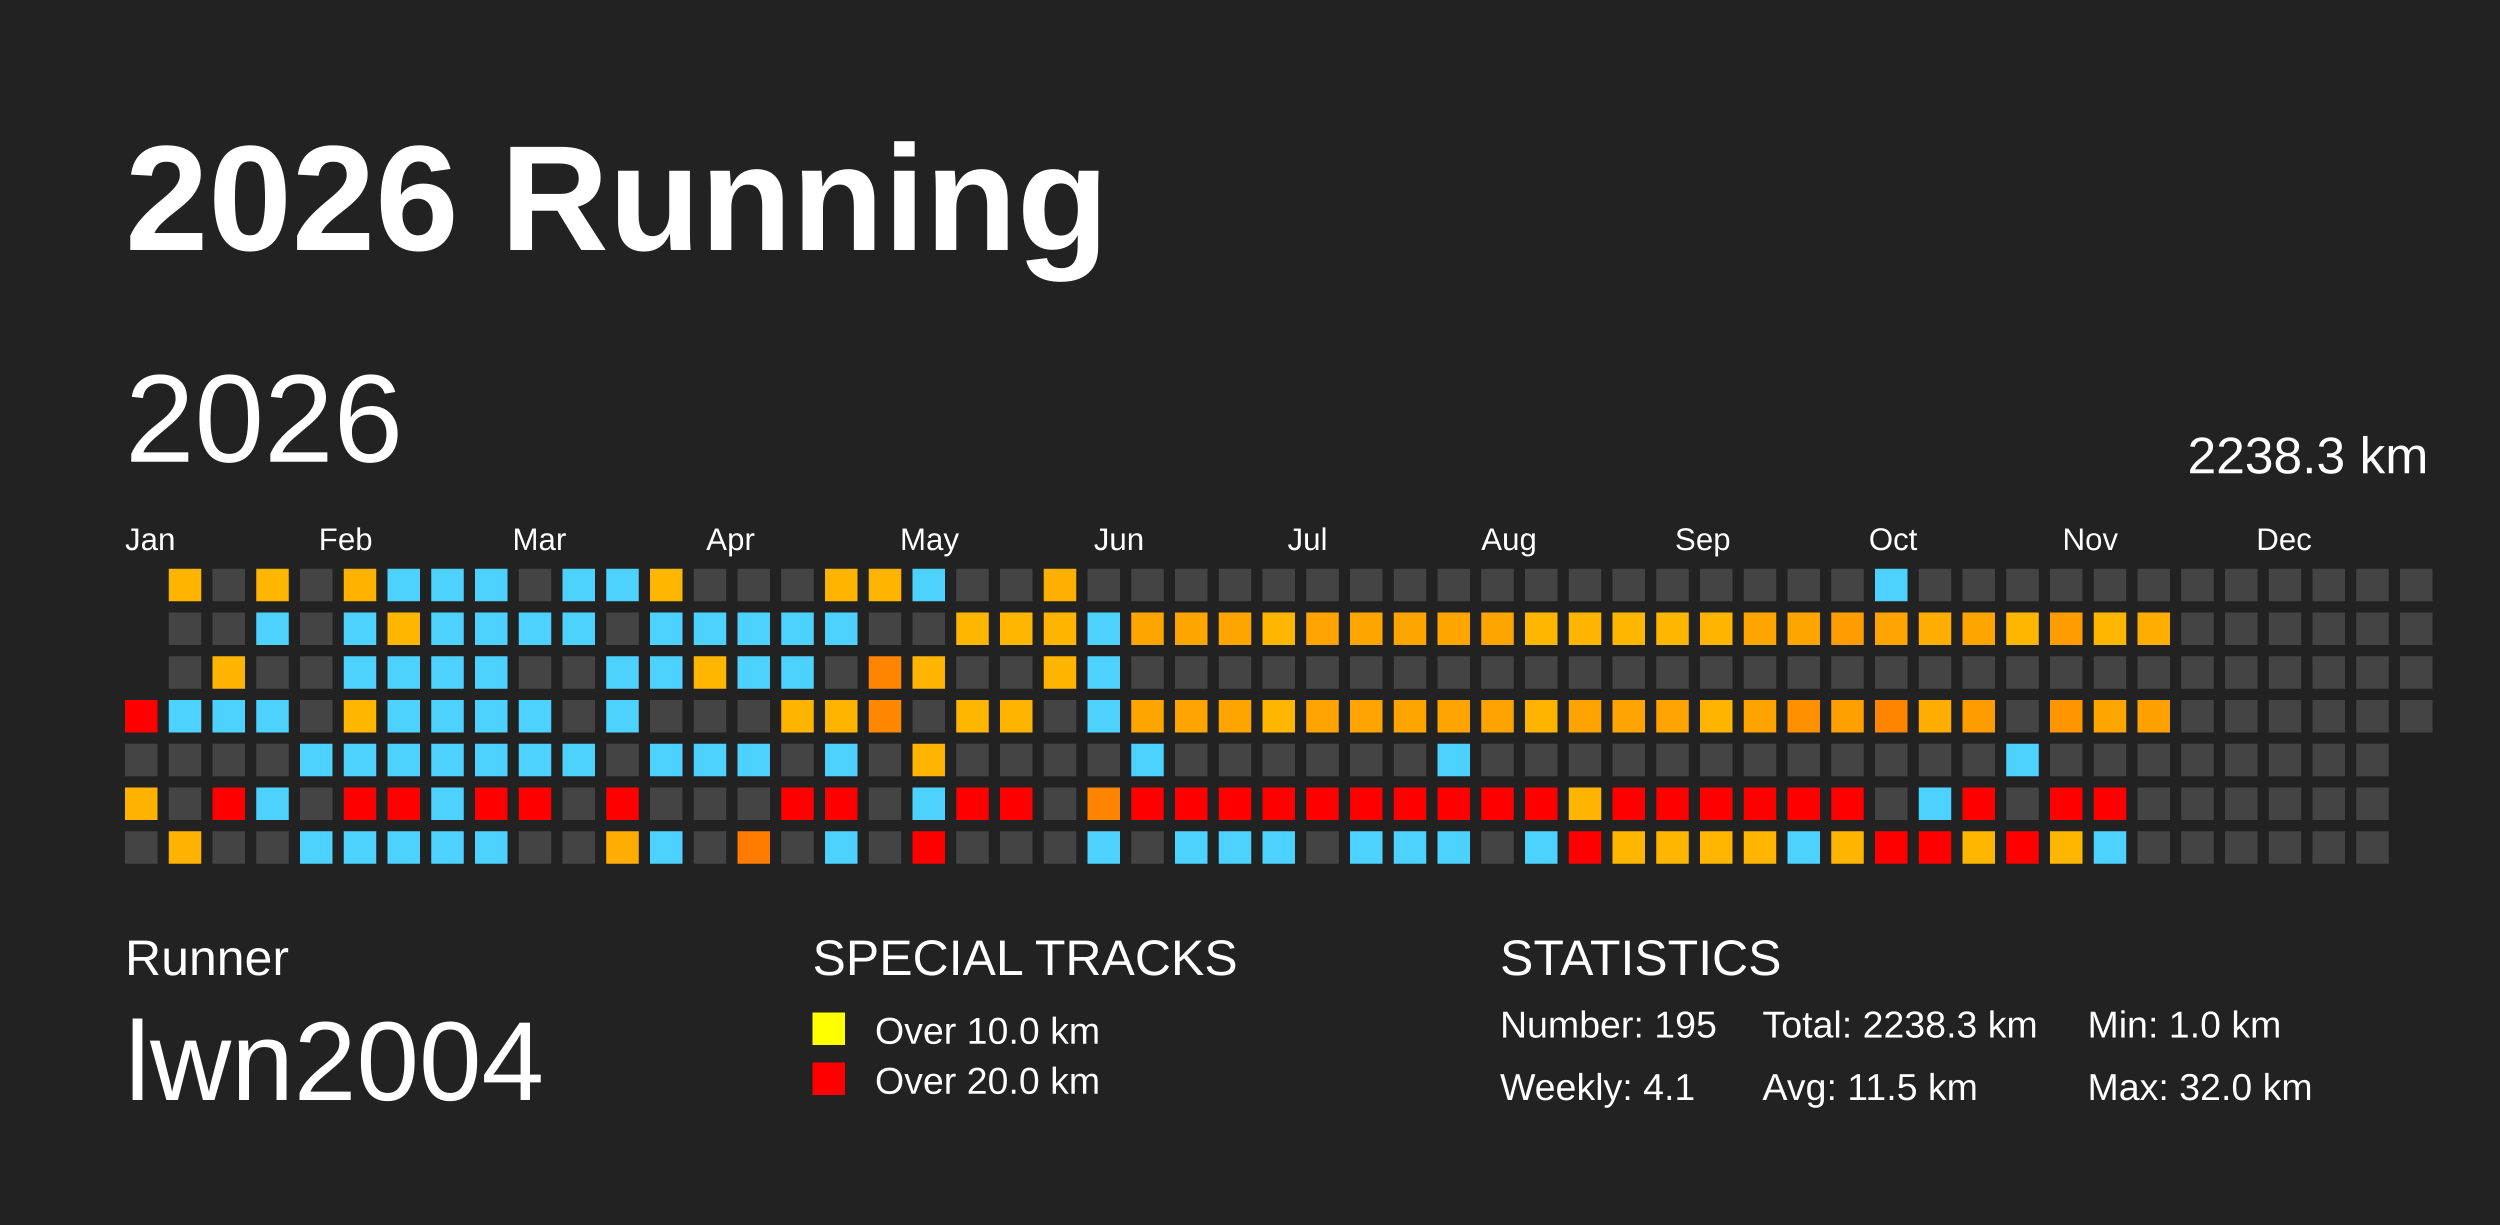
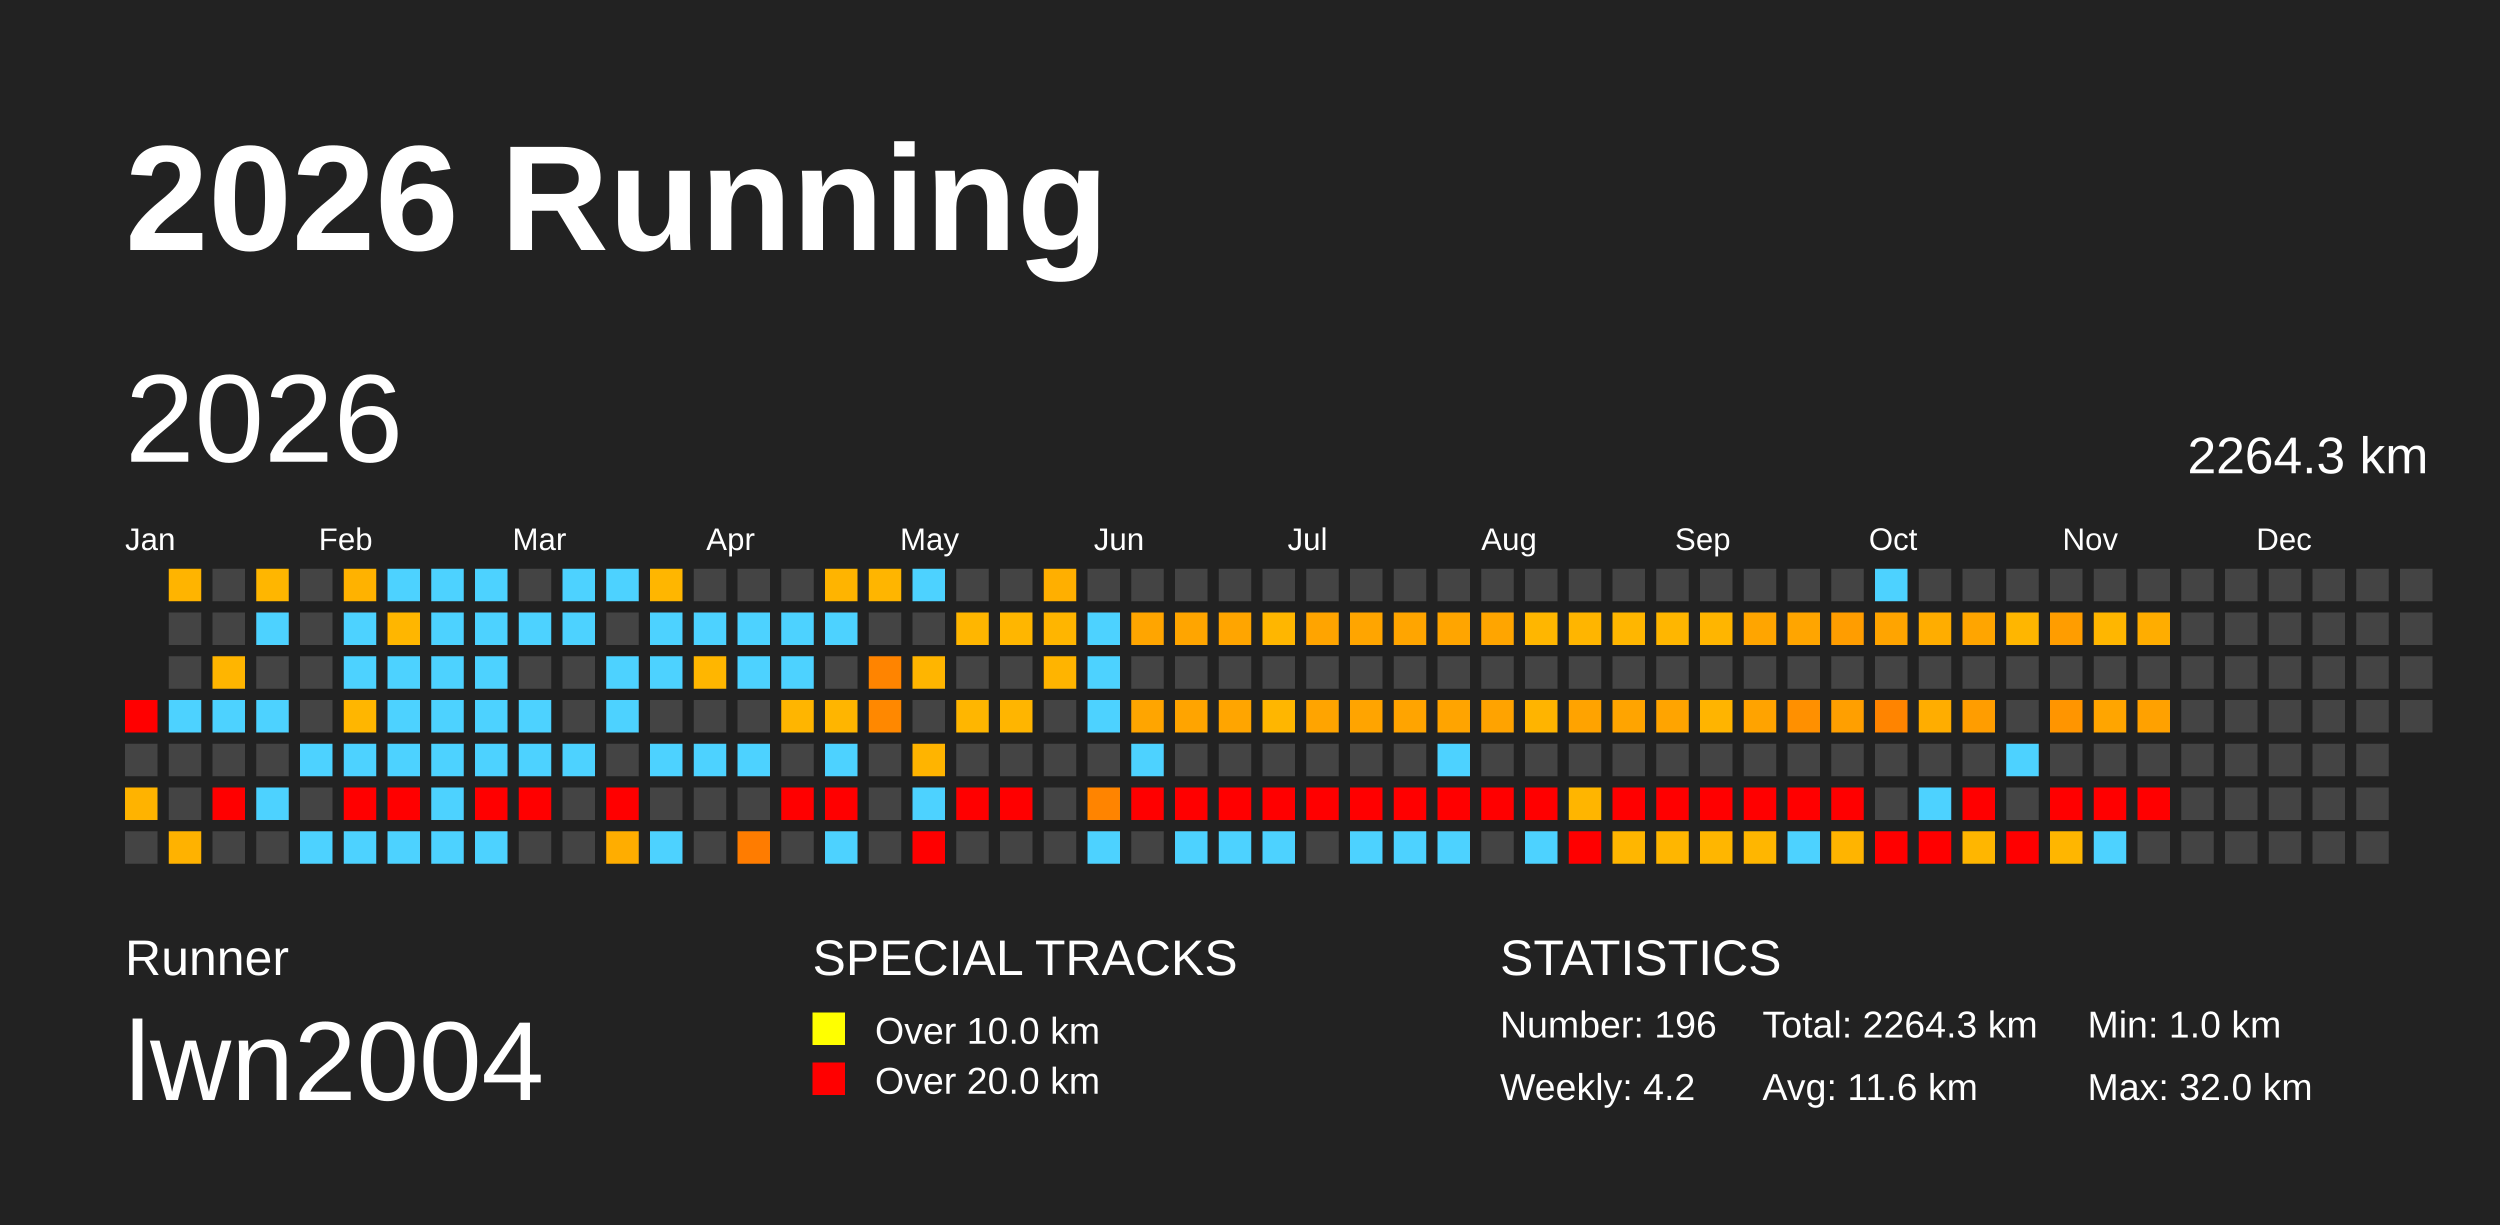
<svg xmlns="http://www.w3.org/2000/svg" baseProfile="full" height="98mm" version="1.1" viewBox="0,0,200,98" width="200mm">
  <defs>
    <pattern height="2" id="indoor-stripe" patternUnits="userSpaceOnUse" width="2">
      <line stroke="white" stroke-opacity="0.45" stroke-width="0.5" x1="0" x2="2" y1="2" y2="0" />
    </pattern>
  </defs>
  <rect fill="#222222" height="98" width="200" x="0" y="0" />
  <text fill="#FFFFFF" style="font-size:12px; font-family:Arial; font-weight:bold;" x="10" y="20">2026 Running</text>
  <text fill="#FFFFFF" style="font-size:4px; font-family:Arial" x="10" y="78">Runner</text>
  <text fill="#FFFFFF" style="font-size:9px; font-family:Arial" x="10" y="88">lwn2004</text>
  <text fill="#FFFFFF" style="font-size:4px; font-family:Arial" x="65" y="78">SPECIAL TRACKS</text>
  <rect fill="yellow" height="2.6" width="2.6" x="65" y="81" />
  <text fill="#FFFFFF" style="font-size:3px; font-family:Arial" x="70" y="83.5">Over 10.0 km</text>
  <rect fill="red" height="2.6" width="2.6" x="65" y="85" />
  <text fill="#FFFFFF" style="font-size:3px; font-family:Arial" x="70" y="87.5">Over 20.0 km</text>
  <text fill="#FFFFFF" style="font-size:4px; font-family:Arial" x="120" y="78">STATISTICS</text>
-   <text fill="#FFFFFF" style="font-size:3px; font-family:Arial" x="120" y="83">Number: 195</text>
-   <text fill="#FFFFFF" style="font-size:3px; font-family:Arial" x="120" y="88">Weekly: 4.1</text>
-   <text fill="#FFFFFF" style="font-size:3px; font-family:Arial" x="141" y="83">Total: 2238.3 km</text>
-   <text fill="#FFFFFF" style="font-size:3px; font-family:Arial" x="141" y="88">Avg: 11.5 km</text>
+   <text fill="#FFFFFF" style="font-size:3px; font-family:Arial" x="120" y="83">Number: 196</text>
+   <text fill="#FFFFFF" style="font-size:3px; font-family:Arial" x="120" y="88">Weekly: 4.2</text>
+   <text fill="#FFFFFF" style="font-size:3px; font-family:Arial" x="141" y="83">Total: 2264.3 km</text>
+   <text fill="#FFFFFF" style="font-size:3px; font-family:Arial" x="141" y="88">Avg: 11.6 km</text>
  <text fill="#FFFFFF" style="font-size:3px; font-family:Arial" x="167" y="83">Min: 1.0 km</text>
  <text fill="#FFFFFF" style="font-size:3px; font-family:Arial" x="167" y="88">Max: 32.0 km</text>
  <text dominant-baseline="hanging" fill="#FFFFFF" style="font-size:10.0px; font-family:Arial;" x="10" y="30">2026</text>
-   <text dominant-baseline="hanging" fill="#FFFFFF" style="font-size:4.125px; font-family:Arial;" x="175" y="35">2238.3 km</text>
+   <text dominant-baseline="hanging" fill="#FFFFFF" style="font-size:4.125px; font-family:Arial;" x="175" y="35">2264.3 km</text>
  <text fill="#FFFFFF" style="font-size:2.5px; font-family:Arial" x="10.0" y="44">Jan</text>
  <text fill="#FFFFFF" style="font-size:2.5px; font-family:Arial" x="25.5" y="44">Feb</text>
  <text fill="#FFFFFF" style="font-size:2.5px; font-family:Arial" x="41.0" y="44">Mar</text>
  <text fill="#FFFFFF" style="font-size:2.5px; font-family:Arial" x="56.5" y="44">Apr</text>
  <text fill="#FFFFFF" style="font-size:2.5px; font-family:Arial" x="72.0" y="44">May</text>
  <text fill="#FFFFFF" style="font-size:2.5px; font-family:Arial" x="87.5" y="44">Jun</text>
  <text fill="#FFFFFF" style="font-size:2.5px; font-family:Arial" x="103.0" y="44">Jul</text>
  <text fill="#FFFFFF" style="font-size:2.5px; font-family:Arial" x="118.5" y="44">Aug</text>
  <text fill="#FFFFFF" style="font-size:2.5px; font-family:Arial" x="134.0" y="44">Sep</text>
  <text fill="#FFFFFF" style="font-size:2.5px; font-family:Arial" x="149.5" y="44">Oct</text>
  <text fill="#FFFFFF" style="font-size:2.5px; font-family:Arial" x="165.0" y="44">Nov</text>
  <text fill="#FFFFFF" style="font-size:2.5px; font-family:Arial" x="180.5" y="44">Dec</text>
  <rect fill="red" height="2.6" width="2.6" x="10.0" y="56.0" />
  <rect fill="#444444" height="2.6" width="2.6" x="10.0" y="59.5" />
  <rect fill="#ffb300" height="2.6" width="2.6" x="10.0" y="63.0" />
  <rect fill="#444444" height="2.6" width="2.6" x="10.0" y="66.5" />
  <rect fill="#ffb400" height="2.6" width="2.6" x="13.5" y="45.5" />
  <rect fill="#444444" height="2.6" width="2.6" x="13.5" y="49.0" />
  <rect fill="#444444" height="2.6" width="2.6" x="13.5" y="52.5" />
  <rect fill="#4dd2ff" height="2.6" width="2.6" x="13.5" y="56.0" />
  <rect fill="#444444" height="2.6" width="2.6" x="13.5" y="59.5" />
  <rect fill="#444444" height="2.6" width="2.6" x="13.5" y="63.0" />
  <rect fill="#ffb200" height="2.6" width="2.6" x="13.5" y="66.5" />
  <rect fill="#444444" height="2.6" width="2.6" x="17.0" y="45.5" />
  <rect fill="#444444" height="2.6" width="2.6" x="17.0" y="49.0" />
  <rect fill="#ffb500" height="2.6" width="2.6" x="17.0" y="52.5" />
  <rect fill="#4dd2ff" height="2.6" width="2.6" x="17.0" y="56.0" />
  <rect fill="#444444" height="2.6" width="2.6" x="17.0" y="59.5" />
  <rect fill="red" height="2.6" width="2.6" x="17.0" y="63.0" />
  <rect fill="#444444" height="2.6" width="2.6" x="17.0" y="66.5" />
  <rect fill="#ffb600" height="2.6" width="2.6" x="20.5" y="45.5" />
  <rect fill="#4dd2ff" height="2.6" width="2.6" x="20.5" y="49.0" />
  <rect fill="#444444" height="2.6" width="2.6" x="20.5" y="52.5" />
  <rect fill="#4dd2ff" height="2.6" width="2.6" x="20.5" y="56.0" />
  <rect fill="#444444" height="2.6" width="2.6" x="20.5" y="59.5" />
  <rect fill="#4dd2ff" height="2.6" width="2.6" x="20.5" y="63.0" />
  <rect fill="#444444" height="2.6" width="2.6" x="20.5" y="66.5" />
  <rect fill="#444444" height="2.6" width="2.6" x="24.0" y="45.5" />
  <rect fill="#444444" height="2.6" width="2.6" x="24.0" y="49.0" />
  <rect fill="#444444" height="2.6" width="2.6" x="24.0" y="52.5" />
  <rect fill="#444444" height="2.6" width="2.6" x="24.0" y="56.0" />
  <rect fill="#4dd2ff" height="2.6" width="2.6" x="24.0" y="59.5" />
  <rect fill="#444444" height="2.6" width="2.6" x="24.0" y="63.0" />
  <rect fill="#4dd2ff" height="2.6" width="2.6" x="24.0" y="66.5" />
  <rect fill="#ffb200" height="2.6" width="2.6" x="27.5" y="45.5" />
  <rect fill="#4dd2ff" height="2.6" width="2.6" x="27.5" y="49.0" />
  <rect fill="#4dd2ff" height="2.6" width="2.6" x="27.5" y="52.5" />
  <rect fill="#ffb600" height="2.6" width="2.6" x="27.5" y="56.0" />
  <rect fill="#4dd2ff" height="2.6" width="2.6" x="27.5" y="59.5" />
  <rect fill="red" height="2.6" width="2.6" x="27.5" y="63.0" />
  <rect fill="#4dd2ff" height="2.6" width="2.6" x="27.5" y="66.5" />
  <rect fill="#4dd2ff" height="2.6" width="2.6" x="31.0" y="45.5" />
  <rect fill="#ffb600" height="2.6" width="2.6" x="31.0" y="49.0" />
  <rect fill="#4dd2ff" height="2.6" width="2.6" x="31.0" y="52.5" />
  <rect fill="#4dd2ff" height="2.6" width="2.6" x="31.0" y="56.0" />
  <rect fill="#4dd2ff" height="2.6" width="2.6" x="31.0" y="59.5" />
  <rect fill="red" height="2.6" width="2.6" x="31.0" y="63.0" />
  <rect fill="#4dd2ff" height="2.6" width="2.6" x="31.0" y="66.5" />
  <rect fill="#4dd2ff" height="2.6" width="2.6" x="34.5" y="45.5" />
  <rect fill="#4dd2ff" height="2.6" width="2.6" x="34.5" y="49.0" />
  <rect fill="#4dd2ff" height="2.6" width="2.6" x="34.5" y="52.5" />
  <rect fill="#4dd2ff" height="2.6" width="2.6" x="34.5" y="56.0" />
  <rect fill="#4dd2ff" height="2.6" width="2.6" x="34.5" y="59.5" />
  <rect fill="#4dd2ff" height="2.6" width="2.6" x="34.5" y="63.0" />
  <rect fill="#4dd2ff" height="2.6" width="2.6" x="34.5" y="66.5" />
  <rect fill="#4dd2ff" height="2.6" width="2.6" x="38.0" y="45.5" />
  <rect fill="#4dd2ff" height="2.6" width="2.6" x="38.0" y="49.0" />
  <rect fill="#4dd2ff" height="2.6" width="2.6" x="38.0" y="52.5" />
  <rect fill="#4dd2ff" height="2.6" width="2.6" x="38.0" y="56.0" />
  <rect fill="#4dd2ff" height="2.6" width="2.6" x="38.0" y="59.5" />
  <rect fill="red" height="2.6" width="2.6" x="38.0" y="63.0" />
  <rect fill="#4dd2ff" height="2.6" width="2.6" x="38.0" y="66.5" />
  <rect fill="#444444" height="2.6" width="2.6" x="41.5" y="45.5" />
  <rect fill="#4dd2ff" height="2.6" width="2.6" x="41.5" y="49.0" />
  <rect fill="#444444" height="2.6" width="2.6" x="41.5" y="52.5" />
  <rect fill="#4dd2ff" height="2.6" width="2.6" x="41.5" y="56.0" />
  <rect fill="#4dd2ff" height="2.6" width="2.6" x="41.5" y="59.5" />
  <rect fill="red" height="2.6" width="2.6" x="41.5" y="63.0" />
  <rect fill="#444444" height="2.6" width="2.6" x="41.5" y="66.5" />
  <rect fill="#4dd2ff" height="2.6" width="2.6" x="45.0" y="45.5" />
  <rect fill="#4dd2ff" height="2.6" width="2.6" x="45.0" y="49.0" />
  <rect fill="#444444" height="2.6" width="2.6" x="45.0" y="52.5" />
  <rect fill="#444444" height="2.6" width="2.6" x="45.0" y="56.0" />
  <rect fill="#4dd2ff" height="2.6" width="2.6" x="45.0" y="59.5" />
  <rect fill="#444444" height="2.6" width="2.6" x="45.0" y="63.0" />
  <rect fill="#444444" height="2.6" width="2.6" x="45.0" y="66.5" />
  <rect fill="#4dd2ff" height="2.6" width="2.6" x="48.5" y="45.5" />
  <rect fill="#444444" height="2.6" width="2.6" x="48.5" y="49.0" />
  <rect fill="#4dd2ff" height="2.6" width="2.6" x="48.5" y="52.5" />
  <rect fill="#4dd2ff" height="2.6" width="2.6" x="48.5" y="56.0" />
  <rect fill="#444444" height="2.6" width="2.6" x="48.5" y="59.5" />
  <rect fill="red" height="2.6" width="2.6" x="48.5" y="63.0" />
  <rect fill="#ffad00" height="2.6" width="2.6" x="48.5" y="66.5" />
  <rect fill="#ffb600" height="2.6" width="2.6" x="52.0" y="45.5" />
  <rect fill="#4dd2ff" height="2.6" width="2.6" x="52.0" y="49.0" />
  <rect fill="#4dd2ff" height="2.6" width="2.6" x="52.0" y="52.5" />
  <rect fill="#444444" height="2.6" width="2.6" x="52.0" y="56.0" />
  <rect fill="#4dd2ff" height="2.6" width="2.6" x="52.0" y="59.5" />
  <rect fill="#444444" height="2.6" width="2.6" x="52.0" y="63.0" />
  <rect fill="#4dd2ff" height="2.6" width="2.6" x="52.0" y="66.5" />
  <rect fill="#444444" height="2.6" width="2.6" x="55.5" y="45.5" />
  <rect fill="#4dd2ff" height="2.6" width="2.6" x="55.5" y="49.0" />
  <rect fill="#ffb600" height="2.6" width="2.6" x="55.5" y="52.5" />
  <rect fill="#444444" height="2.6" width="2.6" x="55.5" y="56.0" />
  <rect fill="#4dd2ff" height="2.6" width="2.6" x="55.5" y="59.5" />
  <rect fill="#444444" height="2.6" width="2.6" x="55.5" y="63.0" />
  <rect fill="#444444" height="2.6" width="2.6" x="55.5" y="66.5" />
  <rect fill="#444444" height="2.6" width="2.6" x="59.0" y="45.5" />
  <rect fill="#4dd2ff" height="2.6" width="2.6" x="59.0" y="49.0" />
  <rect fill="#4dd2ff" height="2.6" width="2.6" x="59.0" y="52.5" />
  <rect fill="#444444" height="2.6" width="2.6" x="59.0" y="56.0" />
  <rect fill="#4dd2ff" height="2.6" width="2.6" x="59.0" y="59.5" />
  <rect fill="#444444" height="2.6" width="2.6" x="59.0" y="63.0" />
  <rect fill="#ff7c00" height="2.6" width="2.6" x="59.0" y="66.5" />
  <rect fill="#444444" height="2.6" width="2.6" x="62.5" y="45.5" />
  <rect fill="#4dd2ff" height="2.6" width="2.6" x="62.5" y="49.0" />
  <rect fill="#4dd2ff" height="2.6" width="2.6" x="62.5" y="52.5" />
  <rect fill="#ffb500" height="2.6" width="2.6" x="62.5" y="56.0" />
  <rect fill="#444444" height="2.6" width="2.6" x="62.5" y="59.5" />
  <rect fill="red" height="2.6" width="2.6" x="62.5" y="63.0" />
  <rect fill="#444444" height="2.6" width="2.6" x="62.5" y="66.5" />
  <rect fill="#ffb400" height="2.6" width="2.6" x="66.0" y="45.5" />
  <rect fill="#4dd2ff" height="2.6" width="2.6" x="66.0" y="49.0" />
  <rect fill="#444444" height="2.6" width="2.6" x="66.0" y="52.5" />
  <rect fill="#ffb500" height="2.6" width="2.6" x="66.0" y="56.0" />
  <rect fill="#4dd2ff" height="2.6" width="2.6" x="66.0" y="59.5" />
  <rect fill="red" height="2.6" width="2.6" x="66.0" y="63.0" />
  <rect fill="#4dd2ff" height="2.6" width="2.6" x="66.0" y="66.5" />
  <rect fill="#ffb500" height="2.6" width="2.6" x="69.5" y="45.5" />
  <rect fill="#444444" height="2.6" width="2.6" x="69.5" y="49.0" />
  <rect fill="#ff8400" height="2.6" width="2.6" x="69.5" y="52.5" />
  <rect fill="#ff8800" height="2.6" width="2.6" x="69.5" y="56.0" />
  <rect fill="#444444" height="2.6" width="2.6" x="69.5" y="59.5" />
  <rect fill="#444444" height="2.6" width="2.6" x="69.5" y="63.0" />
  <rect fill="#444444" height="2.6" width="2.6" x="69.5" y="66.5" />
  <rect fill="#4dd2ff" height="2.6" width="2.6" x="73.0" y="45.5" />
  <rect fill="#444444" height="2.6" width="2.6" x="73.0" y="49.0" />
  <rect fill="#ffb500" height="2.6" width="2.6" x="73.0" y="52.5" />
  <rect fill="#444444" height="2.6" width="2.6" x="73.0" y="56.0" />
  <rect fill="#ffb400" height="2.6" width="2.6" x="73.0" y="59.5" />
  <rect fill="#4dd2ff" height="2.6" width="2.6" x="73.0" y="63.0" />
  <rect fill="red" height="2.6" width="2.6" x="73.0" y="66.5" />
  <rect fill="#444444" height="2.6" width="2.6" x="76.5" y="45.5" />
  <rect fill="#ffb600" height="2.6" width="2.6" x="76.5" y="49.0" />
  <rect fill="#444444" height="2.6" width="2.6" x="76.5" y="52.5" />
  <rect fill="#ffb600" height="2.6" width="2.6" x="76.5" y="56.0" />
  <rect fill="#444444" height="2.6" width="2.6" x="76.5" y="59.5" />
  <rect fill="red" height="2.6" width="2.6" x="76.5" y="63.0" />
  <rect fill="#444444" height="2.6" width="2.6" x="76.5" y="66.5" />
  <rect fill="#444444" height="2.6" width="2.6" x="80.0" y="45.5" />
  <rect fill="#ffb600" height="2.6" width="2.6" x="80.0" y="49.0" />
  <rect fill="#444444" height="2.6" width="2.6" x="80.0" y="52.5" />
  <rect fill="#ffb500" height="2.6" width="2.6" x="80.0" y="56.0" />
  <rect fill="#444444" height="2.6" width="2.6" x="80.0" y="59.5" />
  <rect fill="red" height="2.6" width="2.6" x="80.0" y="63.0" />
  <rect fill="#444444" height="2.6" width="2.6" x="80.0" y="66.5" />
  <rect fill="#ffaf00" height="2.6" width="2.6" x="83.5" y="45.5" />
  <rect fill="#ffb500" height="2.6" width="2.6" x="83.5" y="49.0" />
  <rect fill="#ffb400" height="2.6" width="2.6" x="83.5" y="52.5" />
  <rect fill="#444444" height="2.6" width="2.6" x="83.5" y="56.0" />
  <rect fill="#444444" height="2.6" width="2.6" x="83.5" y="59.5" />
  <rect fill="#444444" height="2.6" width="2.6" x="83.5" y="63.0" />
  <rect fill="#444444" height="2.6" width="2.6" x="83.5" y="66.5" />
  <rect fill="#444444" height="2.6" width="2.6" x="87.0" y="45.5" />
  <rect fill="#4dd2ff" height="2.6" width="2.6" x="87.0" y="49.0" />
  <rect fill="#4dd2ff" height="2.6" width="2.6" x="87.0" y="52.5" />
  <rect fill="#4dd2ff" height="2.6" width="2.6" x="87.0" y="56.0" />
  <rect fill="#444444" height="2.6" width="2.6" x="87.0" y="59.5" />
  <rect fill="#ff8400" height="2.6" width="2.6" x="87.0" y="63.0" />
  <rect fill="#4dd2ff" height="2.6" width="2.6" x="87.0" y="66.5" />
  <rect fill="#444444" height="2.6" width="2.6" x="90.5" y="45.5" />
  <rect fill="#ffa500" height="2.6" width="2.6" x="90.5" y="49.0" />
  <rect fill="#444444" height="2.6" width="2.6" x="90.5" y="52.5" />
  <rect fill="#ffa500" height="2.6" width="2.6" x="90.5" y="56.0" />
  <rect fill="#4dd2ff" height="2.6" width="2.6" x="90.5" y="59.5" />
  <rect fill="red" height="2.6" width="2.6" x="90.5" y="63.0" />
  <rect fill="#444444" height="2.6" width="2.6" x="90.5" y="66.5" />
  <rect fill="#444444" height="2.6" width="2.6" x="94.0" y="45.5" />
  <rect fill="#ffa500" height="2.6" width="2.6" x="94.0" y="49.0" />
  <rect fill="#444444" height="2.6" width="2.6" x="94.0" y="52.5" />
  <rect fill="#ffa400" height="2.6" width="2.6" x="94.0" y="56.0" />
  <rect fill="#444444" height="2.6" width="2.6" x="94.0" y="59.5" />
  <rect fill="red" height="2.6" width="2.6" x="94.0" y="63.0" />
  <rect fill="#4dd2ff" height="2.6" width="2.6" x="94.0" y="66.5" />
  <rect fill="#444444" height="2.6" width="2.6" x="97.5" y="45.5" />
  <rect fill="#ffa500" height="2.6" width="2.6" x="97.5" y="49.0" />
  <rect fill="#444444" height="2.6" width="2.6" x="97.5" y="52.5" />
  <rect fill="#ffa500" height="2.6" width="2.6" x="97.5" y="56.0" />
  <rect fill="#444444" height="2.6" width="2.6" x="97.5" y="59.5" />
  <rect fill="red" height="2.6" width="2.6" x="97.5" y="63.0" />
  <rect fill="#4dd2ff" height="2.6" width="2.6" x="97.5" y="66.5" />
  <rect fill="#444444" height="2.6" width="2.6" x="101.0" y="45.5" />
  <rect fill="#ffb600" height="2.6" width="2.6" x="101.0" y="49.0" />
  <rect fill="#444444" height="2.6" width="2.6" x="101.0" y="52.5" />
  <rect fill="#ffb600" height="2.6" width="2.6" x="101.0" y="56.0" />
  <rect fill="#444444" height="2.6" width="2.6" x="101.0" y="59.5" />
  <rect fill="red" height="2.6" width="2.6" x="101.0" y="63.0" />
  <rect fill="#4dd2ff" height="2.6" width="2.6" x="101.0" y="66.5" />
  <rect fill="#444444" height="2.6" width="2.6" x="104.5" y="45.5" />
  <rect fill="#ffa400" height="2.6" width="2.6" x="104.5" y="49.0" />
  <rect fill="#444444" height="2.6" width="2.6" x="104.5" y="52.5" />
  <rect fill="#ffa400" height="2.6" width="2.6" x="104.5" y="56.0" />
  <rect fill="#444444" height="2.6" width="2.6" x="104.5" y="59.5" />
  <rect fill="red" height="2.6" width="2.6" x="104.5" y="63.0" />
  <rect fill="#444444" height="2.6" width="2.6" x="104.5" y="66.5" />
  <rect fill="#444444" height="2.6" width="2.6" x="108.0" y="45.5" />
  <rect fill="#ffa500" height="2.6" width="2.6" x="108.0" y="49.0" />
  <rect fill="#444444" height="2.6" width="2.6" x="108.0" y="52.5" />
  <rect fill="#ffa400" height="2.6" width="2.6" x="108.0" y="56.0" />
  <rect fill="#444444" height="2.6" width="2.6" x="108.0" y="59.5" />
  <rect fill="red" height="2.6" width="2.6" x="108.0" y="63.0" />
  <rect fill="#4dd2ff" height="2.6" width="2.6" x="108.0" y="66.5" />
  <rect fill="#444444" height="2.6" width="2.6" x="111.5" y="45.5" />
  <rect fill="#ffa500" height="2.6" width="2.6" x="111.5" y="49.0" />
  <rect fill="#444444" height="2.6" width="2.6" x="111.5" y="52.5" />
  <rect fill="#ffa400" height="2.6" width="2.6" x="111.5" y="56.0" />
  <rect fill="#444444" height="2.6" width="2.6" x="111.5" y="59.5" />
  <rect fill="red" height="2.6" width="2.6" x="111.5" y="63.0" />
  <rect fill="#4dd2ff" height="2.6" width="2.6" x="111.5" y="66.5" />
  <rect fill="#444444" height="2.6" width="2.6" x="115.0" y="45.5" />
  <rect fill="#ffa500" height="2.6" width="2.6" x="115.0" y="49.0" />
  <rect fill="#444444" height="2.6" width="2.6" x="115.0" y="52.5" />
  <rect fill="#ffa400" height="2.6" width="2.6" x="115.0" y="56.0" />
  <rect fill="#4dd2ff" height="2.6" width="2.6" x="115.0" y="59.5" />
  <rect fill="red" height="2.6" width="2.6" x="115.0" y="63.0" />
  <rect fill="#4dd2ff" height="2.6" width="2.6" x="115.0" y="66.5" />
  <rect fill="#444444" height="2.6" width="2.6" x="118.5" y="45.5" />
  <rect fill="#ffa500" height="2.6" width="2.6" x="118.5" y="49.0" />
  <rect fill="#444444" height="2.6" width="2.6" x="118.5" y="52.5" />
  <rect fill="#ffa300" height="2.6" width="2.6" x="118.5" y="56.0" />
  <rect fill="#444444" height="2.6" width="2.6" x="118.5" y="59.5" />
  <rect fill="red" height="2.6" width="2.6" x="118.5" y="63.0" />
  <rect fill="#444444" height="2.6" width="2.6" x="118.5" y="66.5" />
  <rect fill="#444444" height="2.6" width="2.6" x="122.0" y="45.5" />
  <rect fill="#ffb600" height="2.6" width="2.6" x="122.0" y="49.0" />
  <rect fill="#444444" height="2.6" width="2.6" x="122.0" y="52.5" />
  <rect fill="#ffb400" height="2.6" width="2.6" x="122.0" y="56.0" />
  <rect fill="#444444" height="2.6" width="2.6" x="122.0" y="59.5" />
  <rect fill="red" height="2.6" width="2.6" x="122.0" y="63.0" />
  <rect fill="#4dd2ff" height="2.6" width="2.6" x="122.0" y="66.5" />
  <rect fill="#444444" height="2.6" width="2.6" x="125.5" y="45.5" />
  <rect fill="#ffb500" height="2.6" width="2.6" x="125.5" y="49.0" />
  <rect fill="#444444" height="2.6" width="2.6" x="125.5" y="52.5" />
  <rect fill="#ffa300" height="2.6" width="2.6" x="125.5" y="56.0" />
  <rect fill="#444444" height="2.6" width="2.6" x="125.5" y="59.5" />
  <rect fill="#ffb500" height="2.6" width="2.6" x="125.5" y="63.0" />
  <rect fill="red" height="2.6" width="2.6" x="125.5" y="66.5" />
  <rect fill="#444444" height="2.6" width="2.6" x="129.0" y="45.5" />
  <rect fill="#ffb600" height="2.6" width="2.6" x="129.0" y="49.0" />
  <rect fill="#444444" height="2.6" width="2.6" x="129.0" y="52.5" />
  <rect fill="#ffa400" height="2.6" width="2.6" x="129.0" y="56.0" />
  <rect fill="#444444" height="2.6" width="2.6" x="129.0" y="59.5" />
  <rect fill="red" height="2.6" width="2.6" x="129.0" y="63.0" />
  <rect fill="#ffb600" height="2.6" width="2.6" x="129.0" y="66.5" />
  <rect fill="#444444" height="2.6" width="2.6" x="132.5" y="45.5" />
  <rect fill="#ffb600" height="2.6" width="2.6" x="132.5" y="49.0" />
  <rect fill="#444444" height="2.6" width="2.6" x="132.5" y="52.5" />
  <rect fill="#ffa400" height="2.6" width="2.6" x="132.5" y="56.0" />
  <rect fill="#444444" height="2.6" width="2.6" x="132.5" y="59.5" />
  <rect fill="red" height="2.6" width="2.6" x="132.5" y="63.0" />
  <rect fill="#ffb600" height="2.6" width="2.6" x="132.5" y="66.5" />
  <rect fill="#444444" height="2.6" width="2.6" x="136.0" y="45.5" />
  <rect fill="#ffb500" height="2.6" width="2.6" x="136.0" y="49.0" />
  <rect fill="#444444" height="2.6" width="2.6" x="136.0" y="52.5" />
  <rect fill="#ffb400" height="2.6" width="2.6" x="136.0" y="56.0" />
  <rect fill="#444444" height="2.6" width="2.6" x="136.0" y="59.5" />
  <rect fill="red" height="2.6" width="2.6" x="136.0" y="63.0" />
  <rect fill="#ffb600" height="2.6" width="2.6" x="136.0" y="66.5" />
  <rect fill="#444444" height="2.6" width="2.6" x="139.5" y="45.5" />
  <rect fill="#ffa500" height="2.6" width="2.6" x="139.5" y="49.0" />
  <rect fill="#444444" height="2.6" width="2.6" x="139.5" y="52.5" />
  <rect fill="#ffa300" height="2.6" width="2.6" x="139.5" y="56.0" />
  <rect fill="#444444" height="2.6" width="2.6" x="139.5" y="59.5" />
  <rect fill="red" height="2.6" width="2.6" x="139.5" y="63.0" />
  <rect fill="#ffb600" height="2.6" width="2.6" x="139.5" y="66.5" />
  <rect fill="#444444" height="2.6" width="2.6" x="143.0" y="45.5" />
  <rect fill="#ffa500" height="2.6" width="2.6" x="143.0" y="49.0" />
  <rect fill="#444444" height="2.6" width="2.6" x="143.0" y="52.5" />
  <rect fill="#ff9000" height="2.6" width="2.6" x="143.0" y="56.0" />
  <rect fill="#444444" height="2.6" width="2.6" x="143.0" y="59.5" />
  <rect fill="red" height="2.6" width="2.6" x="143.0" y="63.0" />
  <rect fill="#4dd2ff" height="2.6" width="2.6" x="143.0" y="66.5" />
  <rect fill="#444444" height="2.6" width="2.6" x="146.5" y="45.5" />
  <rect fill="#ff9d00" height="2.6" width="2.6" x="146.5" y="49.0" />
  <rect fill="#444444" height="2.6" width="2.6" x="146.5" y="52.5" />
  <rect fill="#ff9f00" height="2.6" width="2.6" x="146.5" y="56.0" />
  <rect fill="#444444" height="2.6" width="2.6" x="146.5" y="59.5" />
  <rect fill="red" height="2.6" width="2.6" x="146.5" y="63.0" />
  <rect fill="#ffb400" height="2.6" width="2.6" x="146.5" y="66.5" />
  <rect fill="#4dd2ff" height="2.6" width="2.6" x="150.0" y="45.5" />
  <rect fill="#ffa400" height="2.6" width="2.6" x="150.0" y="49.0" />
  <rect fill="#444444" height="2.6" width="2.6" x="150.0" y="52.5" />
  <rect fill="#ff8400" height="2.6" width="2.6" x="150.0" y="56.0" />
  <rect fill="#444444" height="2.6" width="2.6" x="150.0" y="59.5" />
  <rect fill="#444444" height="2.6" width="2.6" x="150.0" y="63.0" />
  <rect fill="red" height="2.6" width="2.6" x="150.0" y="66.5" />
  <rect fill="#444444" height="2.6" width="2.6" x="153.5" y="45.5" />
  <rect fill="#ffad00" height="2.6" width="2.6" x="153.5" y="49.0" />
  <rect fill="#444444" height="2.6" width="2.6" x="153.5" y="52.5" />
  <rect fill="#ffad00" height="2.6" width="2.6" x="153.5" y="56.0" />
  <rect fill="#444444" height="2.6" width="2.6" x="153.5" y="59.5" />
  <rect fill="#4dd2ff" height="2.6" width="2.6" x="153.5" y="63.0" />
  <rect fill="red" height="2.6" width="2.6" x="153.5" y="66.5" />
  <rect fill="#444444" height="2.6" width="2.6" x="157.0" y="45.5" />
  <rect fill="#ffa500" height="2.6" width="2.6" x="157.0" y="49.0" />
  <rect fill="#444444" height="2.6" width="2.6" x="157.0" y="52.5" />
  <rect fill="#ff9d00" height="2.6" width="2.6" x="157.0" y="56.0" />
  <rect fill="#444444" height="2.6" width="2.6" x="157.0" y="59.5" />
  <rect fill="red" height="2.6" width="2.6" x="157.0" y="63.0" />
  <rect fill="#ffb600" height="2.6" width="2.6" x="157.0" y="66.5" />
  <rect fill="#444444" height="2.6" width="2.6" x="160.5" y="45.5" />
  <rect fill="#ffb600" height="2.6" width="2.6" x="160.5" y="49.0" />
  <rect fill="#444444" height="2.6" width="2.6" x="160.5" y="52.5" />
  <rect fill="#444444" height="2.6" width="2.6" x="160.5" y="56.0" />
  <rect fill="#4dd2ff" height="2.6" width="2.6" x="160.5" y="59.5" />
  <rect fill="#444444" height="2.6" width="2.6" x="160.5" y="63.0" />
  <rect fill="red" height="2.6" width="2.6" x="160.5" y="66.5" />
  <rect fill="#444444" height="2.6" width="2.6" x="164.0" y="45.5" />
  <rect fill="#ff9d00" height="2.6" width="2.6" x="164.0" y="49.0" />
  <rect fill="#444444" height="2.6" width="2.6" x="164.0" y="52.5" />
  <rect fill="#ff9500" height="2.6" width="2.6" x="164.0" y="56.0" />
  <rect fill="#444444" height="2.6" width="2.6" x="164.0" y="59.5" />
  <rect fill="red" height="2.6" width="2.6" x="164.0" y="63.0" />
  <rect fill="#ffb600" height="2.6" width="2.6" x="164.0" y="66.5" />
  <rect fill="#444444" height="2.6" width="2.6" x="167.5" y="45.5" />
  <rect fill="#ffb600" height="2.6" width="2.6" x="167.5" y="49.0" />
  <rect fill="#444444" height="2.6" width="2.6" x="167.5" y="52.5" />
  <rect fill="#ffa500" height="2.6" width="2.6" x="167.5" y="56.0" />
  <rect fill="#444444" height="2.6" width="2.6" x="167.5" y="59.5" />
  <rect fill="red" height="2.6" width="2.6" x="167.5" y="63.0" />
  <rect fill="#4dd2ff" height="2.6" width="2.6" x="167.5" y="66.5" />
  <rect fill="#444444" height="2.6" width="2.6" x="171.0" y="45.5" />
  <rect fill="#ffad00" height="2.6" width="2.6" x="171.0" y="49.0" />
  <rect fill="#444444" height="2.6" width="2.6" x="171.0" y="52.5" />
  <rect fill="#ffa100" height="2.6" width="2.6" x="171.0" y="56.0" />
  <rect fill="#444444" height="2.6" width="2.6" x="171.0" y="59.5" />
-   <rect fill="#444444" height="2.6" width="2.6" x="171.0" y="63.0" />
+   <rect fill="red" height="2.6" width="2.6" x="171.0" y="63.0" />
  <rect fill="#444444" height="2.6" width="2.6" x="171.0" y="66.5" />
  <rect fill="#444444" height="2.6" width="2.6" x="174.5" y="45.5" />
  <rect fill="#444444" height="2.6" width="2.6" x="174.5" y="49.0" />
  <rect fill="#444444" height="2.6" width="2.6" x="174.5" y="52.5" />
  <rect fill="#444444" height="2.6" width="2.6" x="174.5" y="56.0" />
  <rect fill="#444444" height="2.6" width="2.6" x="174.5" y="59.5" />
  <rect fill="#444444" height="2.6" width="2.6" x="174.5" y="63.0" />
  <rect fill="#444444" height="2.6" width="2.6" x="174.5" y="66.5" />
  <rect fill="#444444" height="2.6" width="2.6" x="178.0" y="45.5" />
  <rect fill="#444444" height="2.6" width="2.6" x="178.0" y="49.0" />
  <rect fill="#444444" height="2.6" width="2.6" x="178.0" y="52.5" />
  <rect fill="#444444" height="2.6" width="2.6" x="178.0" y="56.0" />
  <rect fill="#444444" height="2.6" width="2.6" x="178.0" y="59.5" />
  <rect fill="#444444" height="2.6" width="2.6" x="178.0" y="63.0" />
  <rect fill="#444444" height="2.6" width="2.6" x="178.0" y="66.5" />
  <rect fill="#444444" height="2.6" width="2.6" x="181.5" y="45.5" />
  <rect fill="#444444" height="2.6" width="2.6" x="181.5" y="49.0" />
  <rect fill="#444444" height="2.6" width="2.6" x="181.5" y="52.5" />
  <rect fill="#444444" height="2.6" width="2.6" x="181.5" y="56.0" />
  <rect fill="#444444" height="2.6" width="2.6" x="181.5" y="59.5" />
  <rect fill="#444444" height="2.6" width="2.6" x="181.5" y="63.0" />
  <rect fill="#444444" height="2.6" width="2.6" x="181.5" y="66.5" />
  <rect fill="#444444" height="2.6" width="2.6" x="185.0" y="45.5" />
  <rect fill="#444444" height="2.6" width="2.6" x="185.0" y="49.0" />
  <rect fill="#444444" height="2.6" width="2.6" x="185.0" y="52.5" />
  <rect fill="#444444" height="2.6" width="2.6" x="185.0" y="56.0" />
  <rect fill="#444444" height="2.6" width="2.6" x="185.0" y="59.5" />
  <rect fill="#444444" height="2.6" width="2.6" x="185.0" y="63.0" />
  <rect fill="#444444" height="2.6" width="2.6" x="185.0" y="66.5" />
  <rect fill="#444444" height="2.6" width="2.6" x="188.5" y="45.5" />
  <rect fill="#444444" height="2.6" width="2.6" x="188.5" y="49.0" />
  <rect fill="#444444" height="2.6" width="2.6" x="188.5" y="52.5" />
  <rect fill="#444444" height="2.6" width="2.6" x="188.5" y="56.0" />
  <rect fill="#444444" height="2.6" width="2.6" x="188.5" y="59.5" />
  <rect fill="#444444" height="2.6" width="2.6" x="188.5" y="63.0" />
  <rect fill="#444444" height="2.6" width="2.6" x="188.5" y="66.5" />
  <rect fill="#444444" height="2.6" width="2.6" x="192.0" y="45.5" />
  <rect fill="#444444" height="2.6" width="2.6" x="192.0" y="49.0" />
  <rect fill="#444444" height="2.6" width="2.6" x="192.0" y="52.5" />
  <rect fill="#444444" height="2.6" width="2.6" x="192.0" y="56.0" />
</svg>
